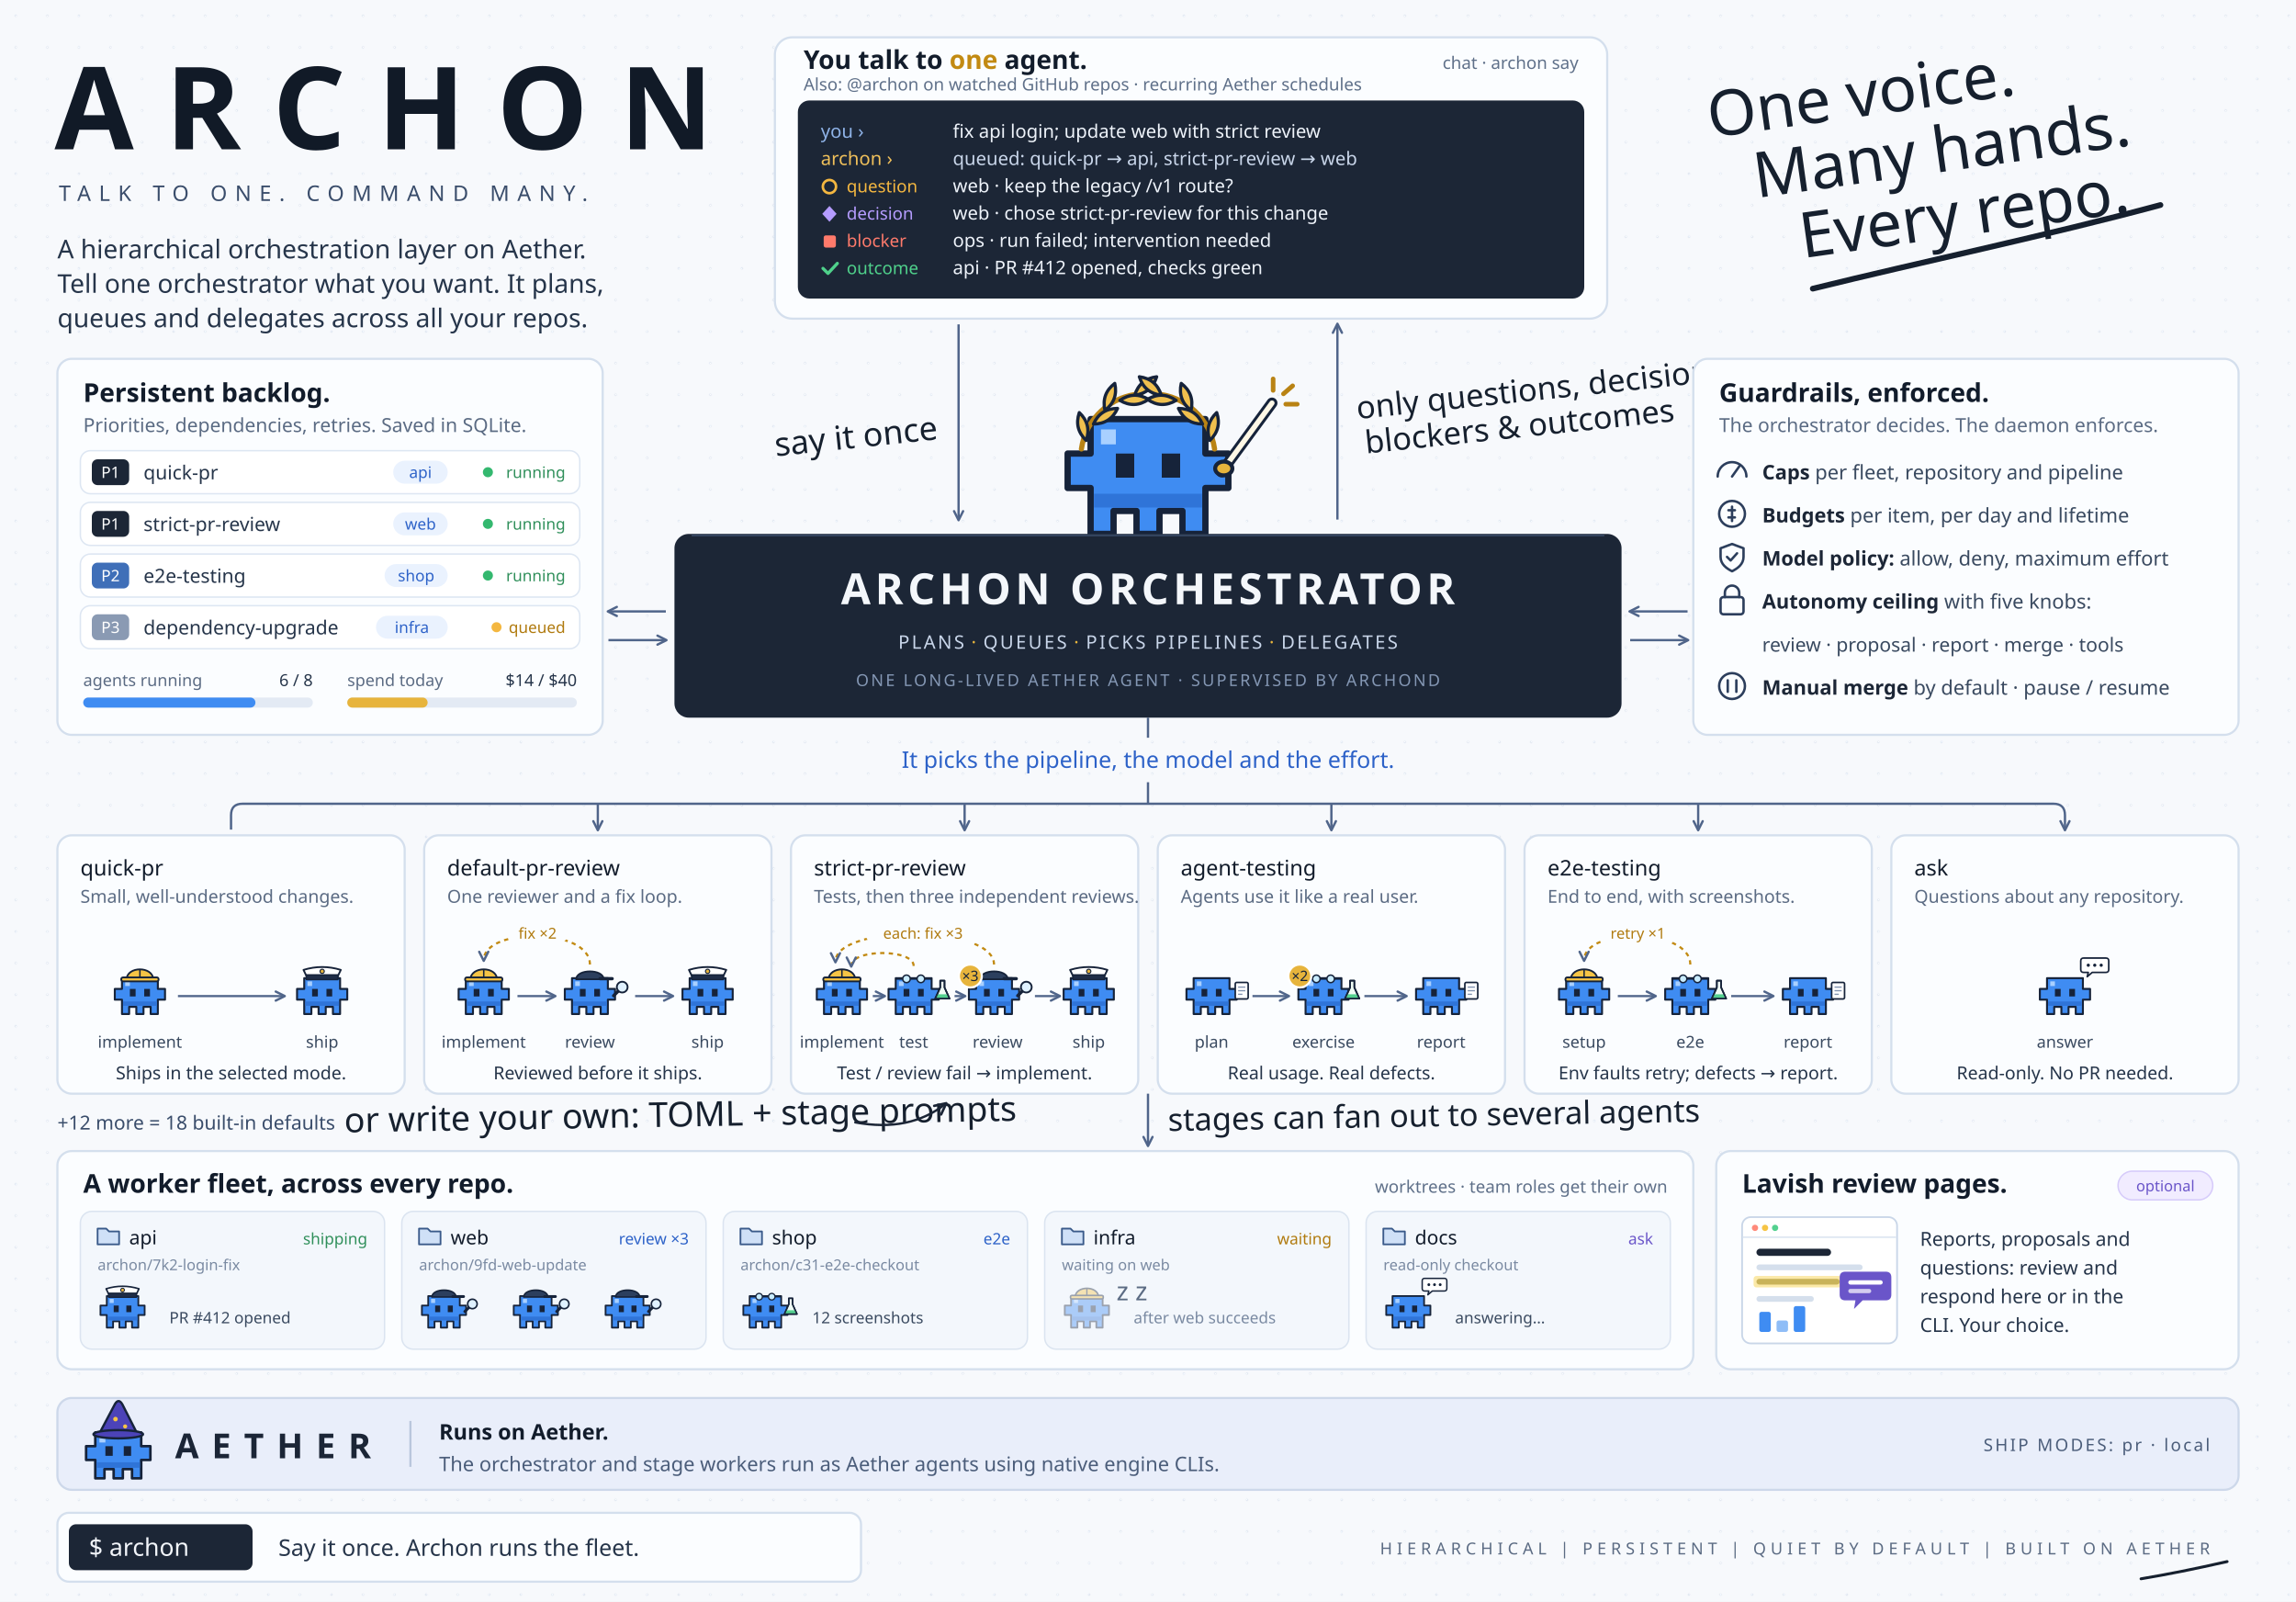
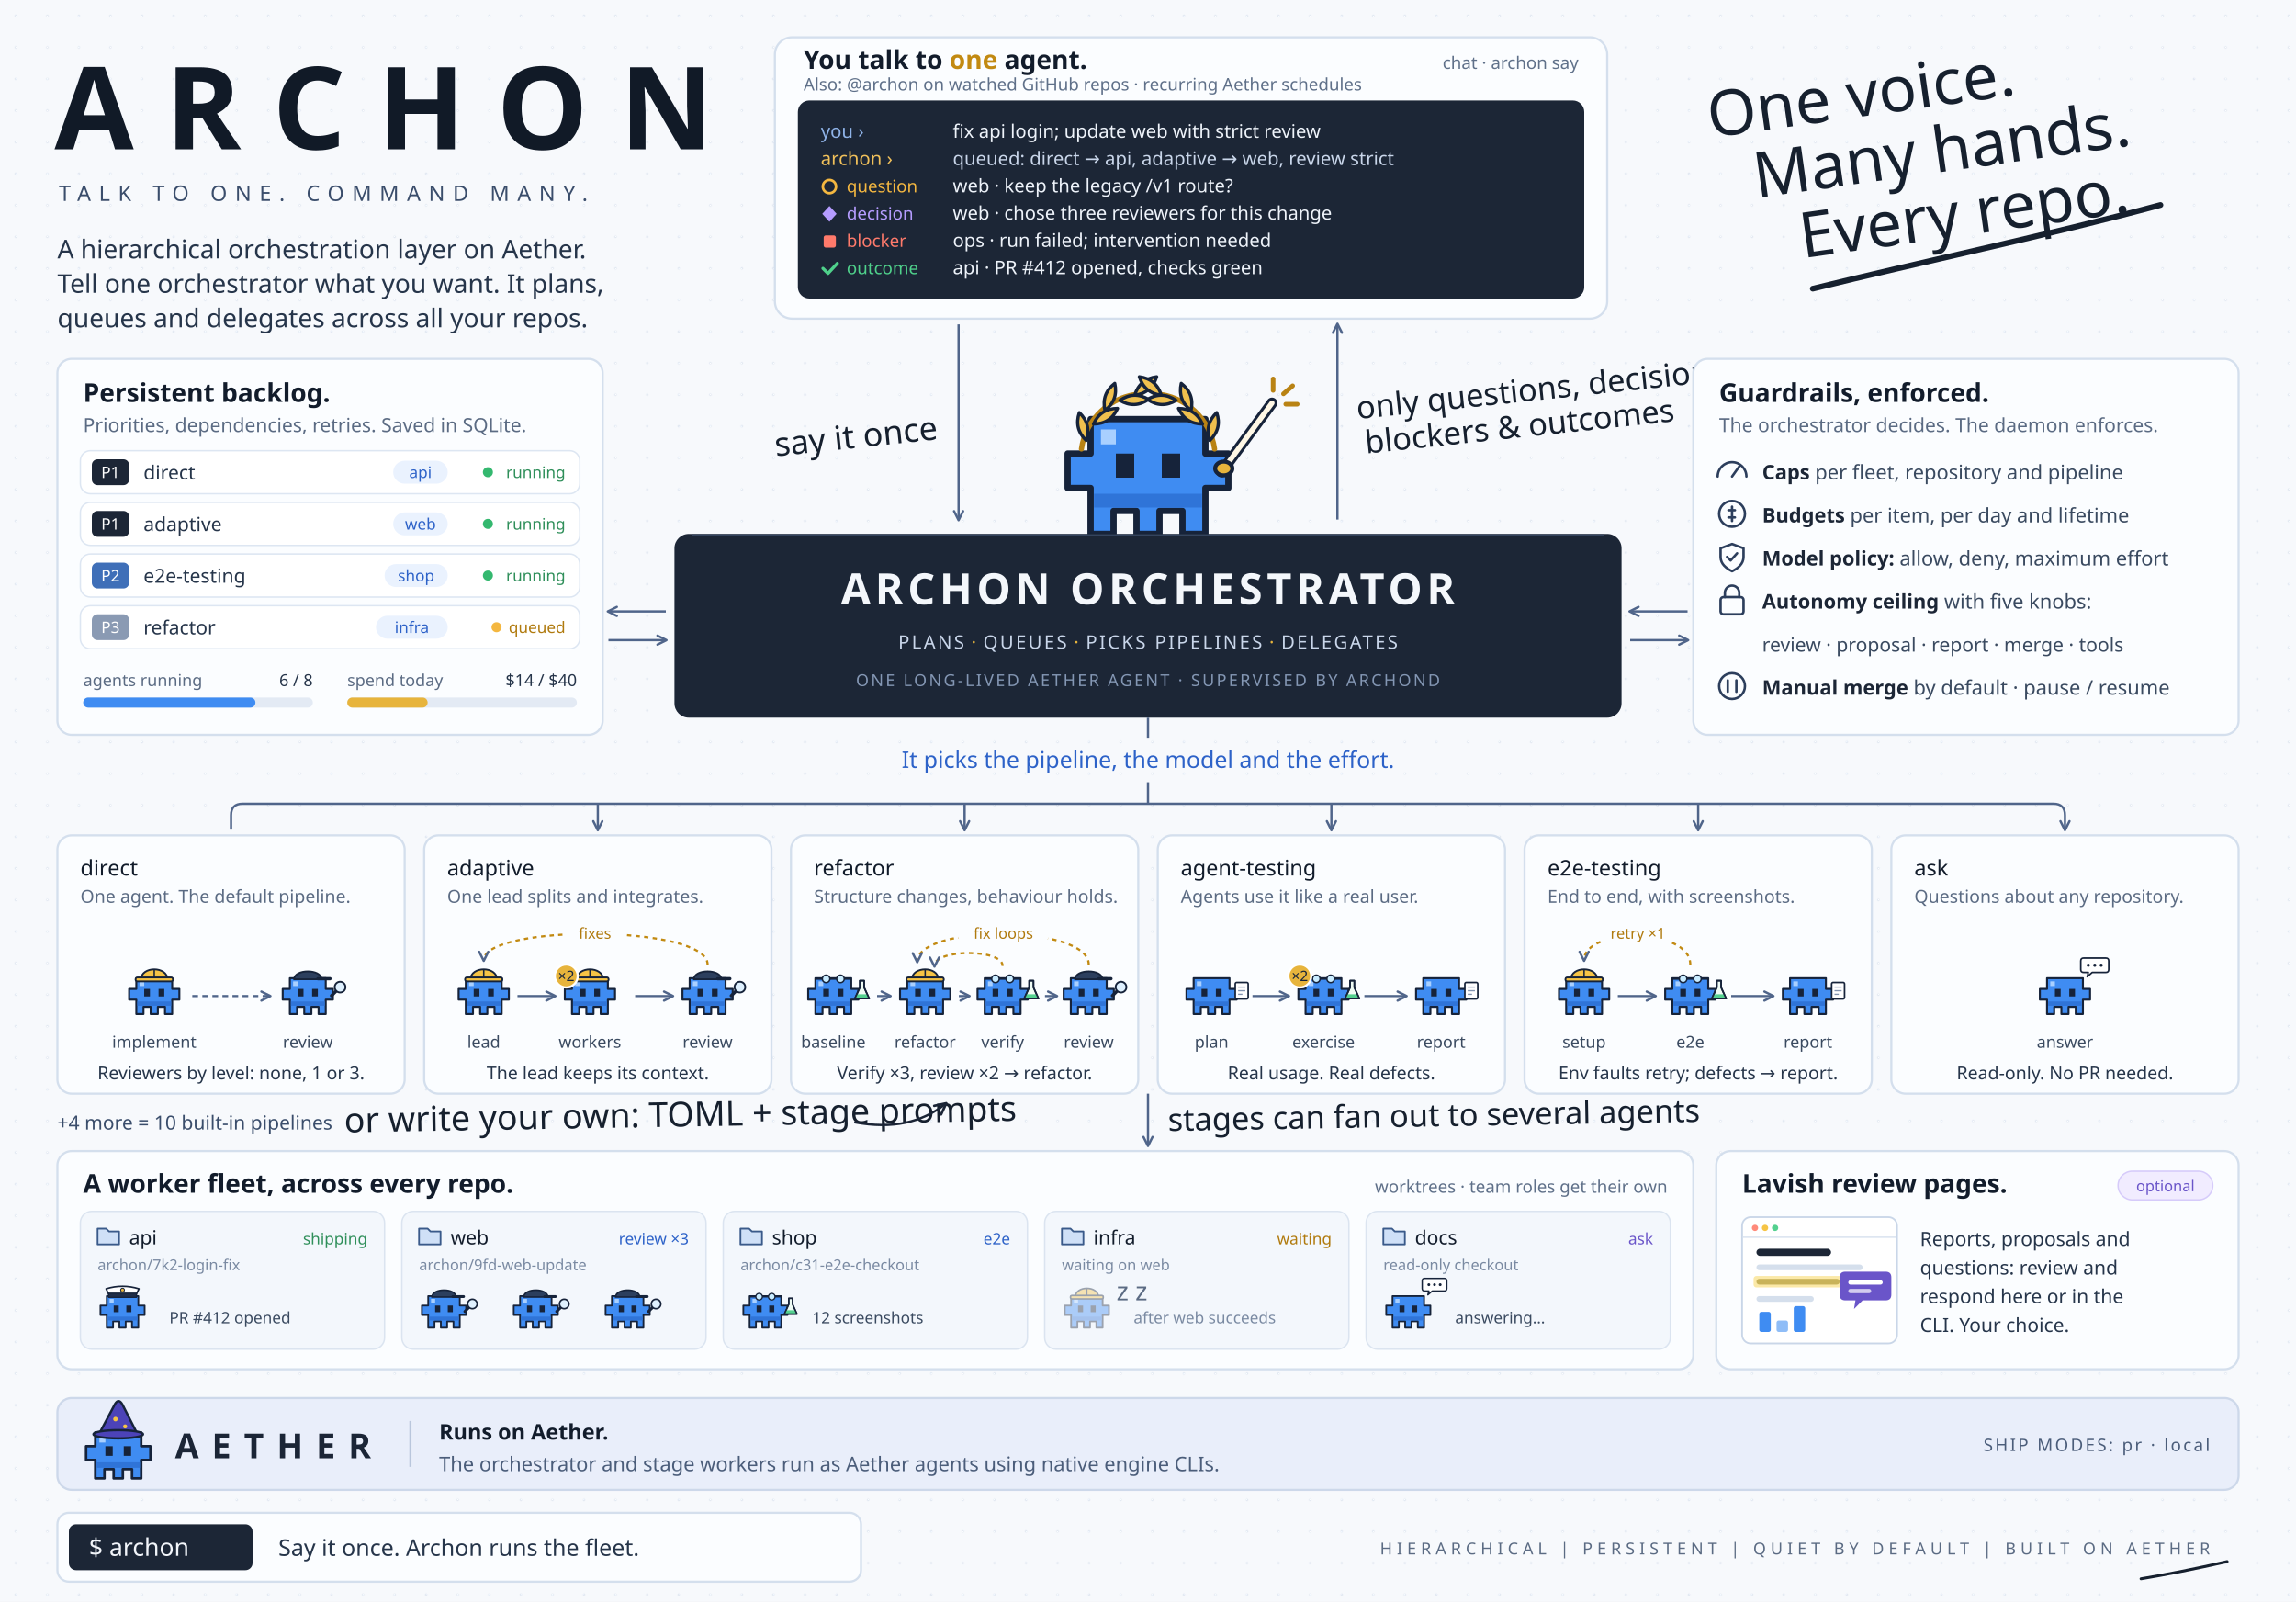
<svg xmlns="http://www.w3.org/2000/svg" width="1600" height="1116" viewBox="0 0 1600 1116" role="img" aria-labelledby="archon-title archon-desc">
  <style id="source-fonts">
    @font-face { font-family: "Fira Sans"; font-weight: 400; src: url("fonts/FiraSans-Regular.ttf"); }
    @font-face { font-family: "Fira Sans"; font-weight: 500; src: url("fonts/FiraSans-Medium.ttf"); }
    @font-face { font-family: "Fira Sans"; font-weight: 600; src: url("fonts/FiraSans-SemiBold.ttf"); }
    @font-face { font-family: "Fira Sans"; font-weight: 700; src: url("fonts/FiraSans-Bold.ttf"); }
    @font-face { font-family: "Fira Sans"; font-weight: 900; src: url("fonts/FiraSans-Black.ttf"); }
    @font-face { font-family: "Fira Mono"; font-weight: 400; src: url("fonts/FiraMono-Regular.ttf"); }
    @font-face { font-family: "Fira Mono"; font-weight: 500; src: url("fonts/FiraMono-Medium.ttf"); }
    @font-face { font-family: "Caveat"; src: url("fonts/Caveat[wght].ttf"); }
    .sans { font-family: "Fira Sans"; font-weight: 400; } .sans-md { font-family: "Fira Sans"; font-weight: 500; }
    .sans-sb { font-family: "Fira Sans"; font-weight: 600; } .sans-b { font-family: "Fira Sans"; font-weight: 700; }
    .sans-black { font-family: "Fira Sans"; font-weight: 900; } .mono { font-family: "Fira Mono"; font-weight: 400; }
    .mono-md { font-family: "Fira Mono"; font-weight: 500; } .hand { font-family: "Caveat"; }
  </style>
  <defs>
    <pattern id="dots" width="22" height="22" patternUnits="userSpaceOnUse">
      <circle cx="11" cy="11" r="0.9" fill="#dbe3ee" />
    </pattern>
    <marker id="ah" viewBox="0 0 10 10" refX="8" refY="5" markerWidth="9" markerHeight="9" markerUnits="userSpaceOnUse" orient="auto-start-reverse">
      <path d="M1.5,1.5 L8.5,5 L1.5,8.5" fill="none" stroke="#50658a" stroke-width="1.8" stroke-linecap="round" stroke-linejoin="round" />
    </marker>
    <marker id="ah-ink" viewBox="0 0 10 10" refX="8" refY="5" markerWidth="11" markerHeight="11" markerUnits="userSpaceOnUse" orient="auto-start-reverse">
      <path d="M1.5,1.5 L8.5,5 L1.5,8.5" fill="none" stroke="#1b2536" stroke-width="1.6" stroke-linecap="round" stroke-linejoin="round" />
    </marker>
    <g id="bot">
      <path d="M2,0 H12 V3 H14 V6 H12 V10 H10 V8 H8 V10 H6 V8 H4 V10 H2 V6 H0 V3 H2 Z" fill="#3f8cf2" stroke="#16233a" stroke-width="0.55" stroke-linejoin="round" />
      <rect x="2.3" y="6.5" width="9.4" height="1.2" fill="#2f74d8" />
      <rect x="2.9" y="0.9" width="1.3" height="1.3" fill="#a9d0ff" />
      <rect x="4.2" y="3" width="1.6" height="2.1" fill="#16233a" />
      <rect x="8.2" y="3" width="1.6" height="2.1" fill="#16233a" />
    </g>
    <g id="laurel-half">
      <path d="M1.2,2.6 A5.6,5.6 0 0 1 6.4,-2.2" fill="none" stroke="#b98314" stroke-width="0.45" stroke-linecap="round" />
      <g fill="#f0c04e" stroke="#16233a" stroke-width="0.28" stroke-linejoin="round">
        <path d="M0,0 Q1.25,-0.8 2.5,0 Q1.25,0.8 0,0 Z" transform="translate(1.62 1.86) rotate(256)" />
        <path d="M0,0 Q1.25,-0.8 2.5,0 Q1.25,0.8 0,0 Z" transform="translate(2.25 0.43) rotate(327)" />
        <path d="M0,0 Q1.25,-0.8 2.5,0 Q1.25,0.8 0,0 Z" transform="translate(3.25 -0.76) rotate(290)" />
        <path d="M0,0 Q1.25,-0.8 2.5,0 Q1.25,0.8 0,0 Z" transform="translate(4.55 -1.63) rotate(358)" />
        <path d="M0,0 Q1.25,-0.8 2.5,0 Q1.25,0.8 0,0 Z" transform="translate(5.84 -2.08) rotate(320)" />
      </g>
    </g>
    <g id="acc-laurel">
      <use href="#laurel-half" />
      <use href="#laurel-half" transform="translate(14 0) scale(-1 1)" />
    </g>
    <g id="acc-baton">
      <path d="M13.4,4.6 L17.8,-1.4" stroke="#16233a" stroke-width="0.95" stroke-linecap="round" />
      <path d="M13.4,4.6 L17.8,-1.4" stroke="#fff8e6" stroke-width="0.45" stroke-linecap="round" />
      <ellipse cx="13.6" cy="4.3" rx="0.75" ry="0.6" fill="#e7b43c" stroke="#16233a" stroke-width="0.35" />
      <path d="M17.9,-2.5 V-3.5 M18.8,-2.2 L19.6,-2.9 M19,-1.3 H20" fill="none" stroke="#b98314" stroke-width="0.4" stroke-linecap="round" />
    </g>
    <g id="acc-hardhat" stroke="#16233a" stroke-linejoin="round">
      <path d="M3.3,0.4 C3.3,-3.4 10.7,-3.4 10.7,0.4 Z" fill="#f6c445" stroke-width="0.5" />
      <rect x="1.8" y="-0.2" width="10.4" height="1.1" rx="0.5" fill="#f6c445" stroke-width="0.5" />
      <path d="M7,-2.4 V-0.2" stroke-width="0.4" />
    </g>
    <g id="acc-review" stroke="#16233a" stroke-linecap="round">
      <path d="M3.2,0.3 C3.2,-2.6 10.8,-2.6 10.8,0.3 Z" fill="#2c3f5e" stroke-width="0.5" />
      <path d="M9.8,0.15 H13.2" stroke-width="0.9" />
      <path d="M13.6,4.9 L14.9,3.6" stroke-width="0.9" />
      <circle cx="16" cy="2.5" r="1.5" fill="#dff1ff" stroke-width="0.5" />
    </g>
    <g id="acc-test" stroke="#16233a" stroke-linejoin="round">
      <path d="M14.4,0.7 H15.6 V2.6 L17,5.7 H13 L14.4,2.6 Z" fill="#effcf5" stroke-width="0.45" />
      <path d="M13.55,4.5 H16.45 L17,5.7 H13 Z" fill="#54d18f" stroke="none" />
      <path d="M14.4,0.7 H15.6 V2.6 L17,5.7 H13 L14.4,2.6 Z" fill="none" stroke-width="0.45" />
      <path d="M2,0.2 H12" stroke-width="0.5" />
      <circle cx="5" cy="0.2" r="1.05" fill="#c9ecff" stroke-width="0.4" />
      <circle cx="9" cy="0.2" r="1.05" fill="#c9ecff" stroke-width="0.4" />
    </g>
    <g id="acc-ship" stroke="#16233a" stroke-linejoin="round">
      <path d="M1.8,-2.3 Q7,-3.9 12.2,-2.3 L11,0.2 H3 Z" fill="#ffffff" stroke-width="0.5" />
      <rect x="2.6" y="-0.9" width="8.8" height="1.3" fill="#1f2d47" stroke-width="0.4" />
      <circle cx="7" cy="-1.9" r="0.6" fill="#e7b43c" stroke-width="0.3" />
    </g>
    <g id="acc-doc" stroke="#16233a">
      <rect x="13.6" y="1.2" width="3.6" height="4.6" rx="0.4" fill="#ffffff" stroke-width="0.45" />
      <path d="M14.4,2.5 H16.4 M14.4,3.5 H16.4 M14.4,4.5 H15.6" stroke="#8193b0" stroke-width="0.35" />
    </g>
    <g id="acc-ask">
      <path d="M12.2,-5.6 H18.4 Q19.2,-5.6 19.2,-4.8 V-2.4 Q19.2,-1.6 18.4,-1.6 H14.6 L13.2,-0.4 L13.5,-1.6 H12.2 Q11.4,-1.6 11.4,-2.4 V-4.8 Q11.4,-5.6 12.2,-5.6 Z" fill="#ffffff" stroke="#16233a" stroke-width="0.45" stroke-linejoin="round" />
      <circle cx="13.5" cy="-3.6" r="0.45" fill="#16233a" />
      <circle cx="15.3" cy="-3.6" r="0.45" fill="#16233a" />
      <circle cx="17.1" cy="-3.6" r="0.45" fill="#16233a" />
    </g>
    <g id="badge-x2">
      <circle r="8" fill="#e7b43c" stroke="#ffffff" stroke-width="1.5" />
      <text y="3.5" text-anchor="middle" class="mono-md" font-size="10" fill="#16233a">×2</text>
    </g>
    <g id="badge-x3">
      <circle r="8" fill="#e7b43c" stroke="#ffffff" stroke-width="1.5" />
      <text y="3.5" text-anchor="middle" class="mono-md" font-size="10" fill="#16233a">×3</text>
    </g>
    <g id="acc-wizard" stroke="#16233a" stroke-linejoin="round">
      <path d="M2.8,0.4 L6.3,-6.2 Q7.1,-7.5 7.9,-6.1 L11.2,0.4 Z" fill="#4c43b8" stroke-width="0.5" />
      <ellipse cx="7" cy="0.4" rx="5.4" ry="0.9" fill="#4c43b8" stroke-width="0.5" />
      <circle cx="6.4" cy="-2.9" r="0.5" fill="#f6c445" stroke="none" />
      <circle cx="8.5" cy="-1.3" r="0.45" fill="#f6c445" stroke="none" />
    </g>
  </defs>
  <rect width="1600" height="1116" fill="#f7f9fc" />
  <rect width="1600" height="1116" fill="url(#dots)" opacity="0.7" />
  <text x="38" y="104" class="sans-black" font-size="80" letter-spacing="22" fill="#111a27">ARCHON</text>
  <text x="41" y="140" class="sans-md" font-size="15" letter-spacing="5.5" fill="#3a4d6b">TALK TO ONE. COMMAND MANY.</text>
  <text x="40" y="180" class="sans" font-size="18" fill="#26354a">A hierarchical orchestration layer on Aether.</text>
  <text x="40" y="204" class="sans" font-size="18" fill="#26354a">Tell one orchestrator what you want. It plans,</text>
  <text x="40" y="228" class="sans" font-size="18" fill="#26354a">queues and delegates across all your repos.</text>
  <rect x="540" y="26" width="580" height="196" rx="12" fill="#fbfdff" stroke="#d4dfed" stroke-width="1.5" />
  <text x="560" y="48" class="sans-b" font-size="18" fill="#121c2b">You talk to <tspan fill="#c28a12">one</tspan> agent.</text>
  <text x="1100" y="48" text-anchor="end" class="mono" font-size="12" fill="#5f7089">chat · archon say</text>
  <text x="560" y="63" class="sans" font-size="12" fill="#5f7089">Also: @archon on watched GitHub repos · recurring Aether schedules</text>
  <rect x="556" y="70" width="548" height="138" rx="8" fill="#1c2636" />
  <g class="terminal">
    <text x="572" y="96" class="mono" font-size="13" fill="#8fb3e8">you ›</text>
    <text x="664" y="96" class="mono" font-size="13" fill="#eef3fa">fix api login; update web with strict review</text>
    <text x="572" y="115" class="mono" font-size="13" fill="#f0c05a">archon ›</text>
-     <text x="664" y="115" class="mono" font-size="13" fill="#c9d6ea">queued: quick-pr → api, strict-pr-review → web</text>
+     <text x="664" y="115" class="mono" font-size="13" fill="#c9d6ea">queued: direct → api, adaptive → web, review strict</text>
    <circle cx="578" cy="130" r="4.6" fill="none" stroke="#f4b740" stroke-width="1.8" />
    <text x="590" y="134" class="mono" font-size="12" fill="#f4b740">question</text>
    <text x="664" y="134" class="mono" font-size="13" fill="#eef3fa">web · keep the legacy /v1 route?</text>
    <path d="M578,143.5 L583,149 L578,154.5 L573,149 Z" fill="#b59cff" />
    <text x="590" y="153" class="mono" font-size="12" fill="#b59cff">decision</text>
-     <text x="664" y="153" class="mono" font-size="13" fill="#eef3fa">web · chose strict-pr-review for this change</text>
+     <text x="664" y="153" class="mono" font-size="13" fill="#eef3fa">web · chose three reviewers for this change</text>
    <rect x="574" y="164" width="8.5" height="8.5" rx="1.5" fill="#ff7a6b" />
    <text x="590" y="172" class="mono" font-size="12" fill="#ff7a6b">blocker</text>
    <text x="664" y="172" class="mono" font-size="13" fill="#eef3fa">ops · run failed; intervention needed</text>
    <path d="M573.5,187 L577,190.5 L583.5,183.5" fill="none" stroke="#4fd18b" stroke-width="2.2" stroke-linecap="round" stroke-linejoin="round" />
    <text x="590" y="191" class="mono" font-size="12" fill="#4fd18b">outcome</text>
    <text x="664" y="191" class="mono" font-size="13" fill="#eef3fa">api · PR #412 opened, checks green</text>
  </g>
  <g transform="rotate(-8 1380 112)">
    <text x="1196" y="70" class="hand" font-size="44" fill="#16202e">One voice.</text>
    <text x="1222" y="116" class="hand" font-size="44" fill="#16202e">Many hands.</text>
    <text x="1248" y="162" class="hand" font-size="44" fill="#16202e">Every repo.</text>
    <path d="M1252,184 C1330,176 1420,170 1500,160" fill="none" stroke="#16202e" stroke-width="4" stroke-linecap="round" />
  </g>
  <path d="M668,226 V362" fill="none" stroke="#50658a" stroke-width="1.6" marker-end="url(#ah)" />
  <path d="M932,362 V226" fill="none" stroke="#50658a" stroke-width="1.6" marker-end="url(#ah)" />
  <text x="654" y="306" text-anchor="end" class="hand" font-size="23" fill="#16202e" transform="rotate(-6 654 306)">say it once</text>
  <text x="946" y="292" class="hand" font-size="22" fill="#16202e" transform="rotate(-6 946 292)">only questions, decisions,</text>
  <text x="952" y="316" class="hand" font-size="22" fill="#16202e" transform="rotate(-6 952 316)">blockers &amp; outcomes</text>
  <g transform="translate(744,292) scale(8)">
    <use href="#bot" />
    <use href="#acc-laurel" />
    <use href="#acc-baton" />
  </g>
  <rect x="470" y="372" width="660" height="128" rx="10" fill="#1c2636" />
  <path d="M482,373 H1118" stroke="#34445e" stroke-width="1.5" />
  <text x="800" y="421" text-anchor="middle" class="sans-sb" font-size="30" letter-spacing="3" fill="#f4f7fb">ARCHON ORCHESTRATOR</text>
  <text x="800" y="452" text-anchor="middle" class="mono" font-size="13" letter-spacing="1.5" fill="#c9d6ea">PLANS <tspan fill="#e7b43c">·</tspan> QUEUES <tspan fill="#e7b43c">·</tspan> PICKS PIPELINES <tspan fill="#e7b43c">·</tspan> DELEGATES</text>
  <text x="800" y="478" text-anchor="middle" class="mono" font-size="11.5" letter-spacing="1.5" fill="#8497b4">ONE LONG-LIVED AETHER AGENT · SUPERVISED BY ARCHOND</text>
  <path d="M424,426 H464" stroke="#50658a" stroke-width="1.6" marker-start="url(#ah)" />
  <path d="M424,446 H464" stroke="#50658a" stroke-width="1.6" marker-end="url(#ah)" />
  <path d="M1136,426 H1176" stroke="#50658a" stroke-width="1.6" marker-start="url(#ah)" />
  <path d="M1136,446 H1176" stroke="#50658a" stroke-width="1.6" marker-end="url(#ah)" />
  <g transform="translate(40,250)">
    <rect width="380" height="262" rx="10" fill="#fbfdff" stroke="#d4dfed" stroke-width="1.5" />
    <text x="18" y="30" class="sans-b" font-size="18" fill="#121c2b">Persistent backlog.</text>
    <text x="18" y="51" class="sans" font-size="13.5" fill="#5b6b83">Priorities, dependencies, retries. Saved in SQLite.</text>
    <g transform="translate(16,64)">
      <rect width="348" height="30" rx="7" fill="#ffffff" stroke="#dde6f2" />
      <rect x="8" y="6" width="26" height="18" rx="4" fill="#1c2636" />
      <text x="21" y="19" text-anchor="middle" class="mono-md" font-size="11" fill="#ffffff">P1</text>
-       <text x="44" y="20" class="sans-md" font-size="13.5" fill="#26354a">quick-pr</text>
+       <text x="44" y="20" class="sans-md" font-size="13.5" fill="#26354a">direct</text>
      <rect x="218" y="7" width="38" height="16" rx="8" fill="#eaf2fe" />
      <text x="237" y="19" text-anchor="middle" class="mono" font-size="11" fill="#2d62c8">api</text>
      <circle cx="284" cy="15" r="3.5" fill="#34b86f" />
      <text x="338" y="19" text-anchor="end" class="mono" font-size="11" fill="#2f8f5a">running</text>
    </g>
    <g transform="translate(16,100)">
      <rect width="348" height="30" rx="7" fill="#ffffff" stroke="#dde6f2" />
      <rect x="8" y="6" width="26" height="18" rx="4" fill="#1c2636" />
      <text x="21" y="19" text-anchor="middle" class="mono-md" font-size="11" fill="#ffffff">P1</text>
-       <text x="44" y="20" class="sans-md" font-size="13.5" fill="#26354a">strict-pr-review</text>
+       <text x="44" y="20" class="sans-md" font-size="13.5" fill="#26354a">adaptive</text>
      <rect x="218" y="7" width="38" height="16" rx="8" fill="#eaf2fe" />
      <text x="237" y="19" text-anchor="middle" class="mono" font-size="11" fill="#2d62c8">web</text>
      <circle cx="284" cy="15" r="3.5" fill="#34b86f" />
      <text x="338" y="19" text-anchor="end" class="mono" font-size="11" fill="#2f8f5a">running</text>
    </g>
    <g transform="translate(16,136)">
      <rect width="348" height="30" rx="7" fill="#ffffff" stroke="#dde6f2" />
      <rect x="8" y="6" width="26" height="18" rx="4" fill="#3f6fb8" />
      <text x="21" y="19" text-anchor="middle" class="mono-md" font-size="11" fill="#ffffff">P2</text>
      <text x="44" y="20" class="sans-md" font-size="13.5" fill="#26354a">e2e-testing</text>
      <rect x="212" y="7" width="44" height="16" rx="8" fill="#eaf2fe" />
      <text x="234" y="19" text-anchor="middle" class="mono" font-size="11" fill="#2d62c8">shop</text>
      <circle cx="284" cy="15" r="3.5" fill="#34b86f" />
      <text x="338" y="19" text-anchor="end" class="mono" font-size="11" fill="#2f8f5a">running</text>
    </g>
    <g transform="translate(16,172)">
      <rect width="348" height="30" rx="7" fill="#ffffff" stroke="#dde6f2" />
      <rect x="8" y="6" width="26" height="18" rx="4" fill="#8a9ab3" />
      <text x="21" y="19" text-anchor="middle" class="mono-md" font-size="11" fill="#ffffff">P3</text>
-       <text x="44" y="20" class="sans-md" font-size="13.5" fill="#26354a">dependency-upgrade</text>
+       <text x="44" y="20" class="sans-md" font-size="13.5" fill="#26354a">refactor</text>
      <rect x="206" y="7" width="50" height="16" rx="8" fill="#eaf2fe" />
      <text x="231" y="19" text-anchor="middle" class="mono" font-size="11" fill="#2d62c8">infra</text>
      <circle cx="290" cy="15" r="3.5" fill="#f4b740" />
      <text x="338" y="19" text-anchor="end" class="mono" font-size="11" fill="#b07a0e">queued</text>
    </g>
    <text x="18" y="228" class="mono" font-size="11.5" fill="#5b6b83">agents running</text>
    <text x="178" y="228" text-anchor="end" class="mono-md" font-size="11.5" fill="#26354a">6 / 8</text>
    <rect x="18" y="236" width="160" height="7" rx="3.5" fill="#e3eaf4" />
    <rect x="18" y="236" width="120" height="7" rx="3.5" fill="#3f8cf2" />
    <text x="202" y="228" class="mono" font-size="11.5" fill="#5b6b83">spend today</text>
    <text x="362" y="228" text-anchor="end" class="mono-md" font-size="11.5" fill="#26354a">$14 / $40</text>
    <rect x="202" y="236" width="160" height="7" rx="3.5" fill="#e3eaf4" />
    <rect x="202" y="236" width="56" height="7" rx="3.5" fill="#e7b43c" />
  </g>
  <g transform="translate(1180,250)">
    <rect width="380" height="262" rx="10" fill="#fbfdff" stroke="#d4dfed" stroke-width="1.5" />
    <text x="18" y="30" class="sans-b" font-size="18" fill="#121c2b">Guardrails, enforced.</text>
    <text x="18" y="51" class="sans" font-size="13.5" fill="#5b6b83">The orchestrator decides. The daemon enforces.</text>
    <g fill="none" stroke="#2c3e5c" stroke-width="1.7" stroke-linecap="round" stroke-linejoin="round">
      <path d="M17,82 A10,10 0 0 1 37,82 M27,82 L32,75" />
      <circle cx="27" cy="108" r="9" />
      <path d="M27,103 V113 M24.5,105.5 H29 M24.5,110.5 H29" />
      <path d="M27,129 L35,132 V138 C35,143 31,146 27,148 C23,146 19,143 19,138 V132 Z M23.5,138 L26,140.5 L30.5,135.5" />
      <rect x="19" y="166" width="16" height="12" rx="2" />
      <path d="M22,166 V163 A5,5 0 0 1 32,163 V166" />
      <circle cx="27" cy="228" r="9" />
      <path d="M24,224 V232 M30,224 V232" />
    </g>
    <text x="48" y="84" class="sans-sb" font-size="14" fill="#1c2636">Caps <tspan class="sans" fill="#3a4a60">per fleet, repository and pipeline</tspan>
    </text>
    <text x="48" y="114" class="sans-sb" font-size="14" fill="#1c2636">Budgets <tspan class="sans" fill="#3a4a60">per item, per day and lifetime</tspan>
    </text>
    <text x="48" y="144" class="sans-sb" font-size="14" fill="#1c2636">Model policy: <tspan class="sans" fill="#3a4a60">allow, deny, maximum effort</tspan>
    </text>
    <text x="48" y="174" class="sans-sb" font-size="14" fill="#1c2636">Autonomy ceiling <tspan class="sans" fill="#3a4a60">with five knobs:</tspan>
    </text>
    <text x="48" y="204" class="sans" font-size="13.5" fill="#3a4a60">review · proposal · report · merge · tools</text>
    <text x="48" y="234" class="sans-sb" font-size="14" fill="#1c2636">Manual merge <tspan class="sans" fill="#3a4a60">by default · pause / resume</tspan>
    </text>
  </g>
  <path d="M800,500 V514" stroke="#50658a" stroke-width="1.6" />
  <text x="800" y="535" text-anchor="middle" class="mono" font-size="16" fill="#2d62c8">It picks the pipeline, the model and the effort.</text>
  <path d="M800,545 V560" stroke="#50658a" stroke-width="1.6" />
  <path d="M161,578 V568 Q161,560 169,560 H1431 Q1439,560 1439,568 V578" fill="none" stroke="#50658a" stroke-width="1.6" marker-end="url(#ah)" />
  <path d="M416.6,560 V578" stroke="#50658a" stroke-width="1.6" marker-end="url(#ah)" />
  <path d="M672.2,560 V578" stroke="#50658a" stroke-width="1.6" marker-end="url(#ah)" />
  <path d="M927.8,560 V578" stroke="#50658a" stroke-width="1.6" marker-end="url(#ah)" />
  <path d="M1183.4,560 V578" stroke="#50658a" stroke-width="1.6" marker-end="url(#ah)" />
  <g transform="translate(40,582)">
    <rect width="242" height="180" rx="10" fill="#fbfdff" stroke="#d4dfed" stroke-width="1.5" />
-     <text x="16" y="28" class="mono-md" font-size="15" fill="#121c2b">quick-pr</text>
-     <text x="16" y="47" class="sans" font-size="12.5" fill="#5b6b83">Small, well-understood changes.</text>
-     <g transform="translate(40,99.5) scale(2.5)">
+     <text x="16" y="28" class="mono-md" font-size="15" fill="#121c2b">direct</text>
+     <text x="16" y="47" class="sans" font-size="12.5" fill="#5b6b83">One agent. The default pipeline.</text>
+     <g transform="translate(50,99.5) scale(2.5)">
      <use href="#bot" />
      <use href="#acc-hardhat" />
    </g>
-     <g transform="translate(167,99.5) scale(2.5)">
-       <use href="#bot" />
-       <use href="#acc-ship" />
-     </g>
-     <path d="M84,112 H158" stroke="#50658a" stroke-width="1.5" marker-end="url(#ah)" />
-     <text x="57.5" y="148" text-anchor="middle" class="sans-md" font-size="11.5" fill="#3a4a60">implement</text>
-     <text x="184.5" y="148" text-anchor="middle" class="sans-md" font-size="11.5" fill="#3a4a60">ship</text>
-     <text x="121" y="170" text-anchor="middle" class="sans" font-size="12.5" fill="#26354a">Ships in the selected mode.</text>
+     <g transform="translate(157,99.5) scale(2.5)">
+       <use href="#bot" />
+       <use href="#acc-review" />
+     </g>
+     <path d="M94,112 H148" stroke="#50658a" stroke-width="1.5" stroke-dasharray="4 3" marker-end="url(#ah)" />
+     <text x="67.5" y="148" text-anchor="middle" class="sans-md" font-size="11.5" fill="#3a4a60">implement</text>
+     <text x="174.5" y="148" text-anchor="middle" class="sans-md" font-size="11.5" fill="#3a4a60">review</text>
+     <text x="121" y="170" text-anchor="middle" class="sans" font-size="12.5" fill="#26354a">Reviewers by level: none, 1 or 3.</text>
  </g>
  <g transform="translate(295.6,582)">
    <rect width="242" height="180" rx="10" fill="#fbfdff" stroke="#d4dfed" stroke-width="1.5" />
-     <text x="16" y="28" class="mono-md" font-size="15" fill="#121c2b">default-pr-review</text>
-     <text x="16" y="47" class="sans" font-size="12.5" fill="#5b6b83">One reviewer and a fix loop.</text>
-     <path d="M115.5,90 C115.5,64 41.5,64 41.5,87" fill="none" stroke="#c28a12" stroke-width="1.5" stroke-dasharray="3 3" marker-end="url(#ah)" />
-     <rect x="58" y="61" width="42" height="15" rx="7.5" fill="#fbfdff" />
-     <text x="79" y="72" text-anchor="middle" class="mono" font-size="10.5" fill="#b07a0e">fix ×2</text>
+     <text x="16" y="28" class="mono-md" font-size="15" fill="#121c2b">adaptive</text>
+     <text x="16" y="47" class="sans" font-size="12.5" fill="#5b6b83">One lead splits and integrates.</text>
+     <path d="M197.5,90 C197.5,62 41.5,62 41.5,87" fill="none" stroke="#c28a12" stroke-width="1.5" stroke-dasharray="3 3" marker-end="url(#ah)" />
+     <rect x="98" y="61" width="42" height="15" rx="7.5" fill="#fbfdff" />
+     <text x="119" y="72" text-anchor="middle" class="mono" font-size="10.5" fill="#b07a0e">fixes</text>
    <g transform="translate(24,99.5) scale(2.5)">
      <use href="#bot" />
      <use href="#acc-hardhat" />
    </g>
    <g transform="translate(98,99.5) scale(2.5)">
      <use href="#bot" />
+       <use href="#acc-hardhat" />
+     </g>
+     <use href="#badge-x2" transform="translate(99,98)" />
+     <g transform="translate(180,99.5) scale(2.5)">
+       <use href="#bot" />
      <use href="#acc-review" />
-     </g>
-     <g transform="translate(180,99.5) scale(2.5)">
-       <use href="#bot" />
-       <use href="#acc-ship" />
    </g>
    <path d="M65,112 H91" stroke="#50658a" stroke-width="1.5" marker-end="url(#ah)" />
    <path d="M147,112 H173" stroke="#50658a" stroke-width="1.5" marker-end="url(#ah)" />
-     <text x="41.5" y="148" text-anchor="middle" class="sans-md" font-size="11.5" fill="#3a4a60">implement</text>
-     <text x="115.5" y="148" text-anchor="middle" class="sans-md" font-size="11.5" fill="#3a4a60">review</text>
-     <text x="197.5" y="148" text-anchor="middle" class="sans-md" font-size="11.5" fill="#3a4a60">ship</text>
-     <text x="121" y="170" text-anchor="middle" class="sans" font-size="12.5" fill="#26354a">Reviewed before it ships.</text>
+     <text x="41.5" y="148" text-anchor="middle" class="sans-md" font-size="11.5" fill="#3a4a60">lead</text>
+     <text x="115.5" y="148" text-anchor="middle" class="sans-md" font-size="11.5" fill="#3a4a60">workers</text>
+     <text x="197.5" y="148" text-anchor="middle" class="sans-md" font-size="11.5" fill="#3a4a60">review</text>
+     <text x="121" y="170" text-anchor="middle" class="sans" font-size="12.5" fill="#26354a">The lead keeps its context.</text>
  </g>
  <g transform="translate(551.2,582)">
    <rect width="242" height="180" rx="10" fill="#fbfdff" stroke="#d4dfed" stroke-width="1.5" />
-     <text x="16" y="28" class="mono-md" font-size="15" fill="#121c2b">strict-pr-review</text>
-     <text x="16" y="47" class="sans" font-size="12.5" fill="#5b6b83">Tests, then three independent reviews.</text>
-     <path d="M141.5,90 C141.5,62 31,62 31,88" fill="none" stroke="#c28a12" stroke-width="1.5" stroke-dasharray="3 3" marker-end="url(#ah)" />
-     <path d="M85.5,91 C85.5,79 42,79 42,91" fill="none" stroke="#c28a12" stroke-width="1.5" stroke-dasharray="3 3" marker-end="url(#ah)" />
-     <rect x="52" y="61" width="80" height="15" rx="7.5" fill="#fbfdff" />
-     <text x="92" y="72" text-anchor="middle" class="mono" font-size="10.5" fill="#b07a0e">each: fix ×3</text>
-     <g transform="translate(18,99.5) scale(2.5)">
+     <text x="16" y="28" class="mono-md" font-size="15" fill="#121c2b">refactor</text>
+     <text x="16" y="47" class="sans" font-size="12.5" fill="#5b6b83">Structure changes, behaviour holds.</text>
+     <path d="M207.5,90 C207.5,62 88,62 88,88" fill="none" stroke="#c28a12" stroke-width="1.5" stroke-dasharray="3 3" marker-end="url(#ah)" />
+     <path d="M147.5,91 C147.5,79 100,79 100,91" fill="none" stroke="#c28a12" stroke-width="1.5" stroke-dasharray="3 3" marker-end="url(#ah)" />
+     <rect x="116" y="61" width="64" height="15" rx="7.5" fill="#fbfdff" />
+     <text x="148" y="72" text-anchor="middle" class="mono" font-size="10.5" fill="#b07a0e">fix loops</text>
+     <g transform="translate(12,99.5) scale(2.5)">
+       <use href="#bot" />
+       <use href="#acc-test" />
+     </g>
+     <g transform="translate(76,99.5) scale(2.5)">
      <use href="#bot" />
      <use href="#acc-hardhat" />
    </g>
-     <g transform="translate(68,99.5) scale(2.5)">
+     <g transform="translate(130,99.5) scale(2.5)">
      <use href="#bot" />
      <use href="#acc-test" />
    </g>
-     <g transform="translate(124,99.5) scale(2.5)">
+     <g transform="translate(190,99.5) scale(2.5)">
      <use href="#bot" />
      <use href="#acc-review" />
    </g>
-     <use href="#badge-x3" transform="translate(125,98)" />
-     <g transform="translate(190,99.5) scale(2.5)">
-       <use href="#bot" />
-       <use href="#acc-ship" />
-     </g>
-     <path d="M57,112 H65" stroke="#50658a" stroke-width="1.5" marker-end="url(#ah)" />
-     <path d="M114,112 H121" stroke="#50658a" stroke-width="1.5" marker-end="url(#ah)" />
-     <path d="M170,112 H187" stroke="#50658a" stroke-width="1.5" marker-end="url(#ah)" />
-     <text x="35.5" y="148" text-anchor="middle" class="sans-md" font-size="11.5" fill="#3a4a60">implement</text>
-     <text x="85.5" y="148" text-anchor="middle" class="sans-md" font-size="11.5" fill="#3a4a60">test</text>
-     <text x="144" y="148" text-anchor="middle" class="sans-md" font-size="11.5" fill="#3a4a60">review</text>
-     <text x="207.5" y="148" text-anchor="middle" class="sans-md" font-size="11.5" fill="#3a4a60">ship</text>
-     <text x="121" y="170" text-anchor="middle" class="sans" font-size="12.5" fill="#26354a">Test / review fail → implement.</text>
+     <path d="M60,112 H69" stroke="#50658a" stroke-width="1.5" marker-end="url(#ah)" />
+     <path d="M117,112 H124" stroke="#50658a" stroke-width="1.5" marker-end="url(#ah)" />
+     <path d="M177,112 H185" stroke="#50658a" stroke-width="1.5" marker-end="url(#ah)" />
+     <text x="29.5" y="148" text-anchor="middle" class="sans-md" font-size="11.5" fill="#3a4a60">baseline</text>
+     <text x="93.5" y="148" text-anchor="middle" class="sans-md" font-size="11.5" fill="#3a4a60">refactor</text>
+     <text x="147.5" y="148" text-anchor="middle" class="sans-md" font-size="11.5" fill="#3a4a60">verify</text>
+     <text x="207.5" y="148" text-anchor="middle" class="sans-md" font-size="11.5" fill="#3a4a60">review</text>
+     <text x="121" y="170" text-anchor="middle" class="sans" font-size="12.5" fill="#26354a">Verify ×3, review ×2 → refactor.</text>
  </g>
  <g transform="translate(806.8,582)">
    <rect width="242" height="180" rx="10" fill="#fbfdff" stroke="#d4dfed" stroke-width="1.5" />
    <text x="16" y="28" class="mono-md" font-size="15" fill="#121c2b">agent-testing</text>
    <text x="16" y="47" class="sans" font-size="12.5" fill="#5b6b83">Agents use it like a real user.</text>
    <g transform="translate(20,99.5) scale(2.5)">
      <use href="#bot" />
      <use href="#acc-doc" />
    </g>
    <g transform="translate(98,99.5) scale(2.5)">
      <use href="#bot" />
      <use href="#acc-test" />
    </g>
    <use href="#badge-x2" transform="translate(99,98)" />
    <g transform="translate(180,99.5) scale(2.5)">
      <use href="#bot" />
      <use href="#acc-doc" />
    </g>
    <path d="M66,112 H91" stroke="#50658a" stroke-width="1.5" marker-end="url(#ah)" />
    <path d="M144,112 H173" stroke="#50658a" stroke-width="1.5" marker-end="url(#ah)" />
    <text x="37.5" y="148" text-anchor="middle" class="sans-md" font-size="11.5" fill="#3a4a60">plan</text>
    <text x="115.5" y="148" text-anchor="middle" class="sans-md" font-size="11.5" fill="#3a4a60">exercise</text>
    <text x="197.5" y="148" text-anchor="middle" class="sans-md" font-size="11.5" fill="#3a4a60">report</text>
    <text x="121" y="170" text-anchor="middle" class="sans" font-size="12.5" fill="#26354a">Real usage. Real defects.</text>
  </g>
  <g transform="translate(1062.4,582)">
    <rect width="242" height="180" rx="10" fill="#fbfdff" stroke="#d4dfed" stroke-width="1.5" />
    <text x="16" y="28" class="mono-md" font-size="15" fill="#121c2b">e2e-testing</text>
    <text x="16" y="47" class="sans" font-size="12.5" fill="#5b6b83">End to end, with screenshots.</text>
    <path d="M115.5,90 C115.5,64 41.5,64 41.5,87" fill="none" stroke="#c28a12" stroke-width="1.5" stroke-dasharray="3 3" marker-end="url(#ah)" />
    <rect x="52" y="61" width="54" height="15" rx="7.5" fill="#fbfdff" />
    <text x="79" y="72" text-anchor="middle" class="mono" font-size="10.5" fill="#b07a0e">retry ×1</text>
    <g transform="translate(24,99.5) scale(2.5)">
      <use href="#bot" />
      <use href="#acc-hardhat" />
    </g>
    <g transform="translate(98,99.5) scale(2.5)">
      <use href="#bot" />
      <use href="#acc-test" />
    </g>
    <g transform="translate(180,99.5) scale(2.5)">
      <use href="#bot" />
      <use href="#acc-doc" />
    </g>
    <path d="M65,112 H91" stroke="#50658a" stroke-width="1.5" marker-end="url(#ah)" />
    <path d="M144,112 H173" stroke="#50658a" stroke-width="1.5" marker-end="url(#ah)" />
    <text x="41.5" y="148" text-anchor="middle" class="sans-md" font-size="11.5" fill="#3a4a60">setup</text>
    <text x="115.5" y="148" text-anchor="middle" class="sans-md" font-size="11.5" fill="#3a4a60">e2e</text>
    <text x="197.5" y="148" text-anchor="middle" class="sans-md" font-size="11.5" fill="#3a4a60">report</text>
    <text x="121" y="170" text-anchor="middle" class="sans" font-size="12.5" fill="#26354a">Env faults retry; defects → report.</text>
  </g>
  <g transform="translate(1318,582)">
    <rect width="242" height="180" rx="10" fill="#fbfdff" stroke="#d4dfed" stroke-width="1.5" />
    <text x="16" y="28" class="mono-md" font-size="15" fill="#121c2b">ask</text>
    <text x="16" y="47" class="sans" font-size="12.5" fill="#5b6b83">Questions about any repository.</text>
    <g transform="translate(103.5,99.5) scale(2.5)">
      <use href="#bot" />
      <use href="#acc-ask" />
    </g>
    <text x="121" y="148" text-anchor="middle" class="sans-md" font-size="11.5" fill="#3a4a60">answer</text>
    <text x="121" y="170" text-anchor="middle" class="sans" font-size="12.5" fill="#26354a">Read-only. No PR needed.</text>
  </g>
-   <text x="40" y="787" class="sans" font-size="13.5" fill="#3a4d6b">+12 more = 18 built-in defaults</text>
+   <text x="40" y="787" class="sans" font-size="13.5" fill="#3a4d6b">+4 more = 10 built-in pipelines</text>
  <text x="240" y="789" class="hand" font-size="24" fill="#16202e" transform="rotate(-1 240 789)">or write your own: TOML + stage prompts</text>
  <path d="M596,782 Q634,789 659,769" fill="none" stroke="#1b2536" stroke-width="1.6" stroke-linecap="round" marker-end="url(#ah-ink)" />
  <path d="M800,762 V798" stroke="#50658a" stroke-width="1.6" marker-end="url(#ah)" />
  <text x="814" y="788" class="hand" font-size="22" fill="#16202e" transform="rotate(-1 814 788)">stages can fan out to several agents</text>
  <g transform="translate(40,802)">
    <rect width="1140" height="152" rx="10" fill="#fbfdff" stroke="#d4dfed" stroke-width="1.5" />
    <text x="18" y="29" class="sans-b" font-size="18" fill="#121c2b">A worker fleet, across every repo.</text>
    <text x="1122" y="29" text-anchor="end" class="mono" font-size="12" fill="#5f7089">worktrees · team roles get their own</text>
    <g transform="translate(16,42)">
      <rect width="212" height="96" rx="8" fill="#f3f7fc" stroke="#dbe4f0" />
      <path d="M12,12 H18 L20,14 H27 V23 H12 Z" fill="#cfe0f7" stroke="#3a5a8a" stroke-width="1.2" stroke-linejoin="round" />
      <text x="34" y="23" class="mono-md" font-size="13.5" fill="#121c2b">api</text>
      <text x="200" y="23" text-anchor="end" class="mono" font-size="11" fill="#2f8f5a">shipping</text>
      <text x="12" y="41" class="mono" font-size="10.5" fill="#7a8aa2">archon/7k2-login-fix</text>
      <g transform="translate(14,59) scale(2.2)">
        <use href="#bot" />
        <use href="#acc-ship" />
      </g>
      <text x="62" y="78" class="mono" font-size="11" fill="#3a4a60">PR #412 opened</text>
    </g>
    <g transform="translate(240,42)">
      <rect width="212" height="96" rx="8" fill="#f3f7fc" stroke="#dbe4f0" />
      <path d="M12,12 H18 L20,14 H27 V23 H12 Z" fill="#cfe0f7" stroke="#3a5a8a" stroke-width="1.2" stroke-linejoin="round" />
      <text x="34" y="23" class="mono-md" font-size="13.5" fill="#121c2b">web</text>
      <text x="200" y="23" text-anchor="end" class="mono" font-size="11" fill="#2d62c8">review ×3</text>
      <text x="12" y="41" class="mono" font-size="10.5" fill="#7a8aa2">archon/9fd-web-update</text>
      <g transform="translate(14,59) scale(2.2)">
        <use href="#bot" />
        <use href="#acc-review" />
      </g>
      <g transform="translate(78,59) scale(2.2)">
        <use href="#bot" />
        <use href="#acc-review" />
      </g>
      <g transform="translate(142,59) scale(2.2)">
        <use href="#bot" />
        <use href="#acc-review" />
      </g>
    </g>
    <g transform="translate(464,42)">
      <rect width="212" height="96" rx="8" fill="#f3f7fc" stroke="#dbe4f0" />
      <path d="M12,12 H18 L20,14 H27 V23 H12 Z" fill="#cfe0f7" stroke="#3a5a8a" stroke-width="1.2" stroke-linejoin="round" />
      <text x="34" y="23" class="mono-md" font-size="13.5" fill="#121c2b">shop</text>
      <text x="200" y="23" text-anchor="end" class="mono" font-size="11" fill="#2d62c8">e2e</text>
      <text x="12" y="41" class="mono" font-size="10.5" fill="#7a8aa2">archon/c31-e2e-checkout</text>
      <g transform="translate(14,59) scale(2.2)">
        <use href="#bot" />
        <use href="#acc-test" />
      </g>
      <text x="62" y="78" class="mono" font-size="11" fill="#3a4a60">12 screenshots</text>
    </g>
    <g transform="translate(688,42)">
      <rect width="212" height="96" rx="8" fill="#f3f7fc" stroke="#dbe4f0" />
      <path d="M12,12 H18 L20,14 H27 V23 H12 Z" fill="#cfe0f7" stroke="#3a5a8a" stroke-width="1.2" stroke-linejoin="round" />
      <text x="34" y="23" class="mono-md" font-size="13.5" fill="#121c2b">infra</text>
      <text x="200" y="23" text-anchor="end" class="mono" font-size="11" fill="#b07a0e">waiting</text>
      <text x="12" y="41" class="mono" font-size="10.5" fill="#7a8aa2">waiting on web</text>
      <g transform="translate(14,59) scale(2.2)" opacity="0.4">
        <use href="#bot" />
        <use href="#acc-hardhat" />
      </g>
      <text x="50" y="62" class="hand" font-size="18" fill="#5b6b83">z z</text>
      <text x="62" y="78" class="mono" font-size="11" fill="#7a8aa2">after web succeeds</text>
    </g>
    <g transform="translate(912,42)">
      <rect width="212" height="96" rx="8" fill="#f3f7fc" stroke="#dbe4f0" />
      <path d="M12,12 H18 L20,14 H27 V23 H12 Z" fill="#cfe0f7" stroke="#3a5a8a" stroke-width="1.2" stroke-linejoin="round" />
      <text x="34" y="23" class="mono-md" font-size="13.5" fill="#121c2b">docs</text>
      <text x="200" y="23" text-anchor="end" class="mono" font-size="11" fill="#6a55c9">ask</text>
      <text x="12" y="41" class="mono" font-size="10.5" fill="#7a8aa2">read-only checkout</text>
      <g transform="translate(14,59) scale(2.2)">
        <use href="#bot" />
        <use href="#acc-ask" />
      </g>
      <text x="62" y="78" class="mono" font-size="11" fill="#3a4a60">answering…</text>
    </g>
  </g>
  <g transform="translate(1196,802)">
    <rect width="364" height="152" rx="10" fill="#fbfdff" stroke="#d4dfed" stroke-width="1.5" />
    <text x="18" y="29" class="sans-b" font-size="18" fill="#121c2b">Lavish review pages.</text>
    <rect x="280" y="14" width="66" height="20" rx="10" fill="#f1ecff" stroke="#d6cbfa" />
    <text x="313" y="28" text-anchor="middle" class="mono" font-size="10.5" fill="#6a55c9">optional</text>
    <g transform="translate(18,46)">
      <rect width="108" height="88" rx="6" fill="#ffffff" stroke="#c9d6e8" stroke-width="1.2" />
      <path d="M0.6,14 H107.4" stroke="#dbe4f0" />
      <circle cx="9" cy="7.5" r="2.2" fill="#ff8a7a" />
      <circle cx="16" cy="7.5" r="2.2" fill="#f6c445" />
      <circle cx="23" cy="7.5" r="2.2" fill="#54d18f" />
      <rect x="10" y="22" width="52" height="5" rx="2.5" fill="#1c2636" />
      <rect x="10" y="33" width="74" height="4" rx="2" fill="#d5dfec" />
      <rect x="8" y="41" width="62" height="8" rx="2" fill="#fbe9a8" />
      <rect x="10" y="43" width="58" height="4" rx="2" fill="#c9b35a" />
      <rect x="10" y="55" width="40" height="4" rx="2" fill="#d5dfec" />
      <rect x="12" y="66" width="8" height="14" rx="1.5" fill="#3f8cf2" />
      <rect x="24" y="72" width="8" height="8" rx="1.5" fill="#8fbdf7" />
      <rect x="36" y="62" width="8" height="18" rx="1.5" fill="#3f8cf2" />
      <path d="M72,38 H100 Q104,38 104,42 V54 Q104,58 100,58 H84 L78,64 L79,58 H72 Q68,58 68,54 V42 Q68,38 72,38 Z" fill="#6a55c9" />
      <rect x="74" y="44" width="24" height="3" rx="1.5" fill="#ffffff" />
      <rect x="74" y="50" width="16" height="3" rx="1.5" fill="#ffffff" opacity="0.7" />
    </g>
    <text x="142" y="66" class="sans" font-size="13.5" fill="#26354a">Reports, proposals and</text>
    <text x="142" y="86" class="sans" font-size="13.5" fill="#26354a">questions: review and</text>
    <text x="142" y="106" class="sans" font-size="13.5" fill="#26354a">respond here or in the</text>
    <text x="142" y="126" class="sans" font-size="13.5" fill="#26354a">CLI. Your choice.</text>
  </g>
  <rect x="40" y="974" width="1520" height="64" rx="10" fill="#e9eefa" stroke="#cdd8ea" stroke-width="1.5" />
  <g transform="translate(60,998) scale(3.2)">
    <use href="#bot" />
    <use href="#acc-wizard" />
  </g>
  <text x="122" y="1016" class="sans-black" font-size="24" letter-spacing="9" fill="#1b2536">AETHER</text>
  <path d="M286,990 V1022" stroke="#b9c6dc" stroke-width="1.5" />
  <text x="306" y="1003" class="sans-sb" font-size="15" fill="#121c2b">Runs on Aether.</text>
  <text x="306" y="1025" class="sans" font-size="14" fill="#4b5d7a">The orchestrator and stage workers run as Aether agents using native engine CLIs.</text>
  <text x="1540" y="1011" text-anchor="end" class="mono" font-size="12" letter-spacing="1.5" fill="#4b5d7a">SHIP MODES: pr · local</text>
  <rect x="40" y="1054" width="560" height="48" rx="8" fill="#fbfdff" stroke="#d4dfed" stroke-width="1.5" />
  <rect x="48" y="1062" width="128" height="32" rx="5" fill="#1c2636" />
  <text x="62" y="1084" class="mono-md" font-size="17" fill="#f2f5fa">$ archon</text>
  <text x="194" y="1084" class="sans" font-size="16" fill="#26354a">Say it once. Archon runs the fleet.</text>
  <text x="1540" y="1083" text-anchor="end" class="sans-md" font-size="11.5" letter-spacing="3.2" fill="#5b6b83">HIERARCHICAL  |  PERSISTENT  |  QUIET BY DEFAULT  |  BUILT ON AETHER</text>
  <path d="M1492,1100 C1510,1097 1530,1093 1552,1088" fill="none" stroke="#16202e" stroke-width="2" stroke-linecap="round" />
</svg>
